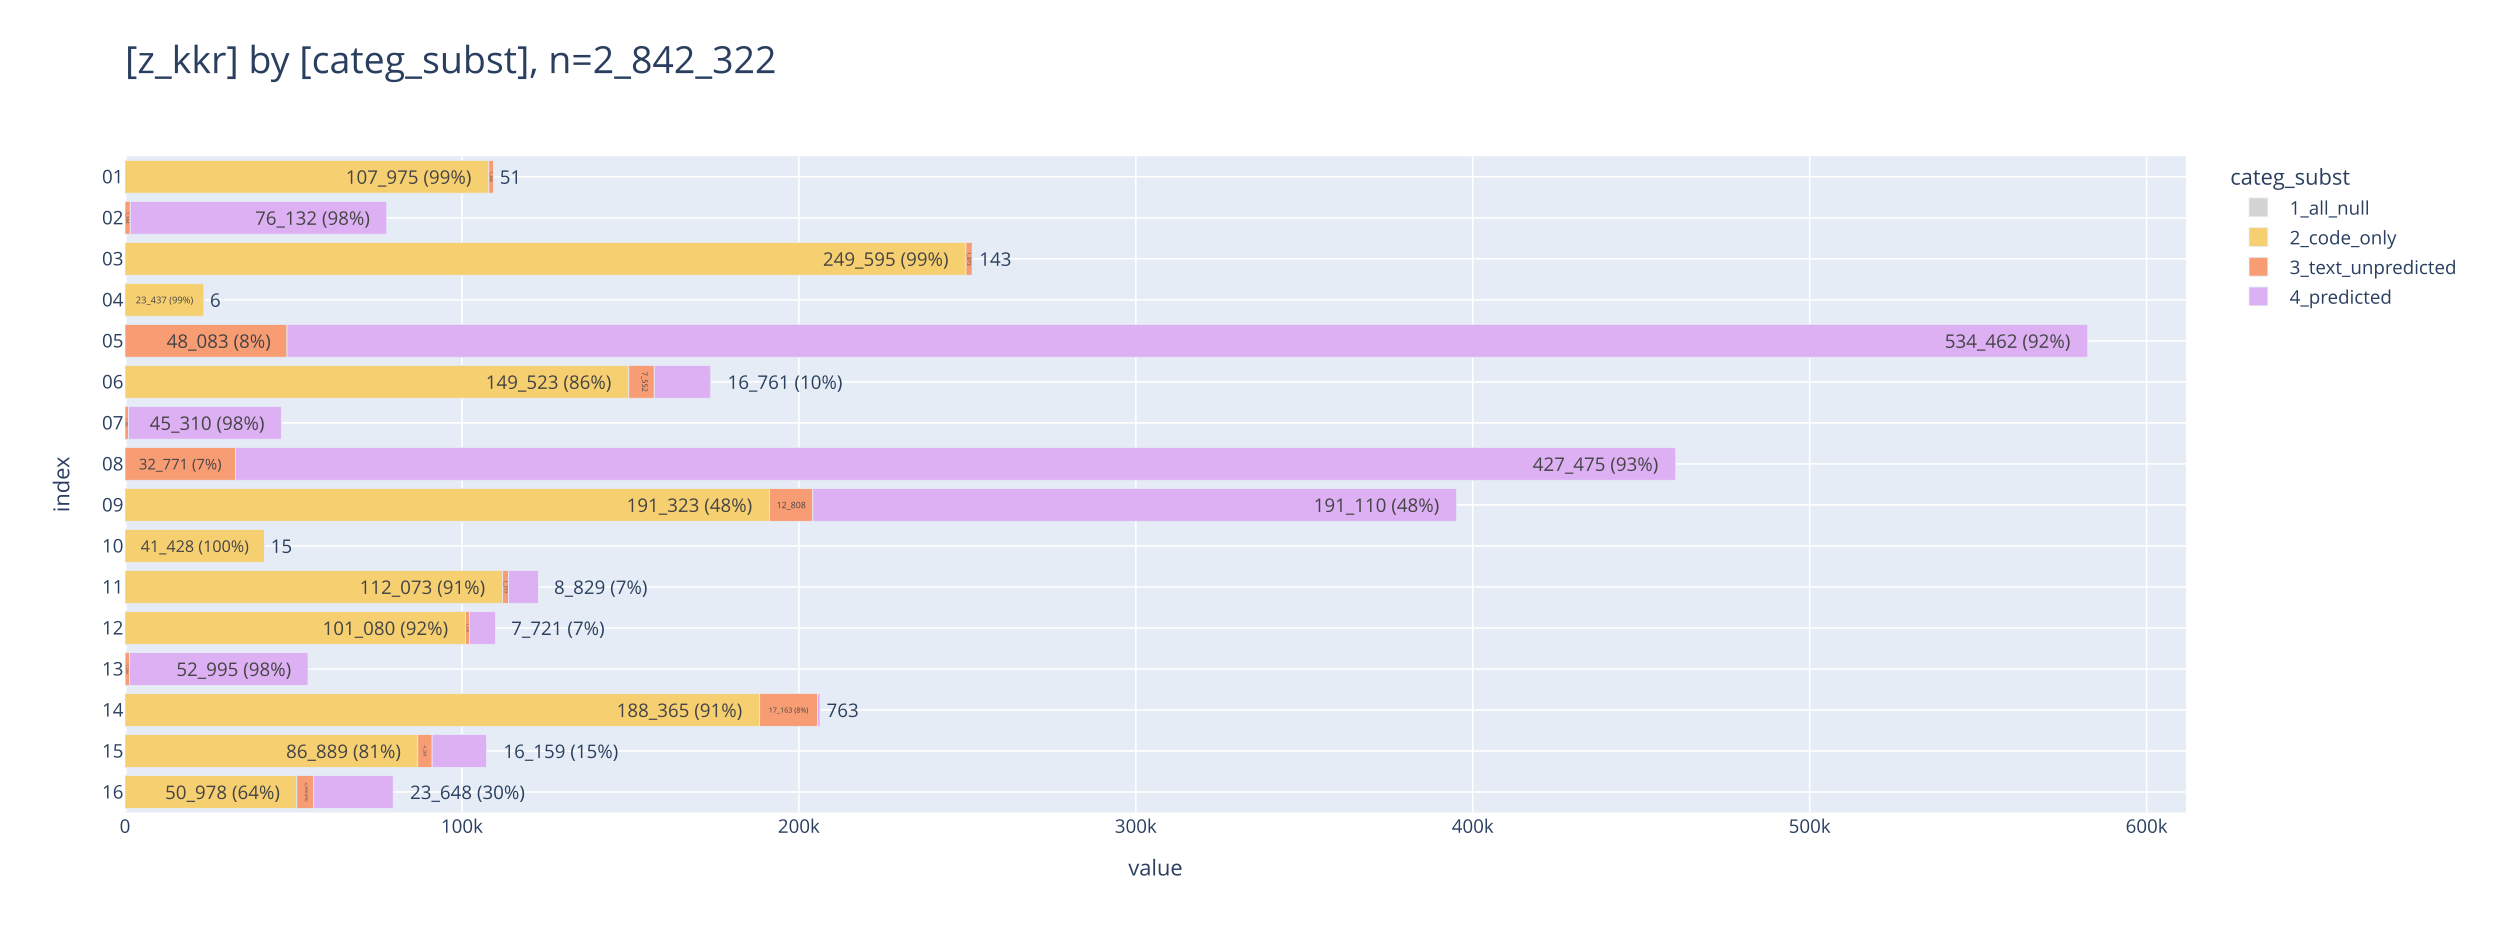
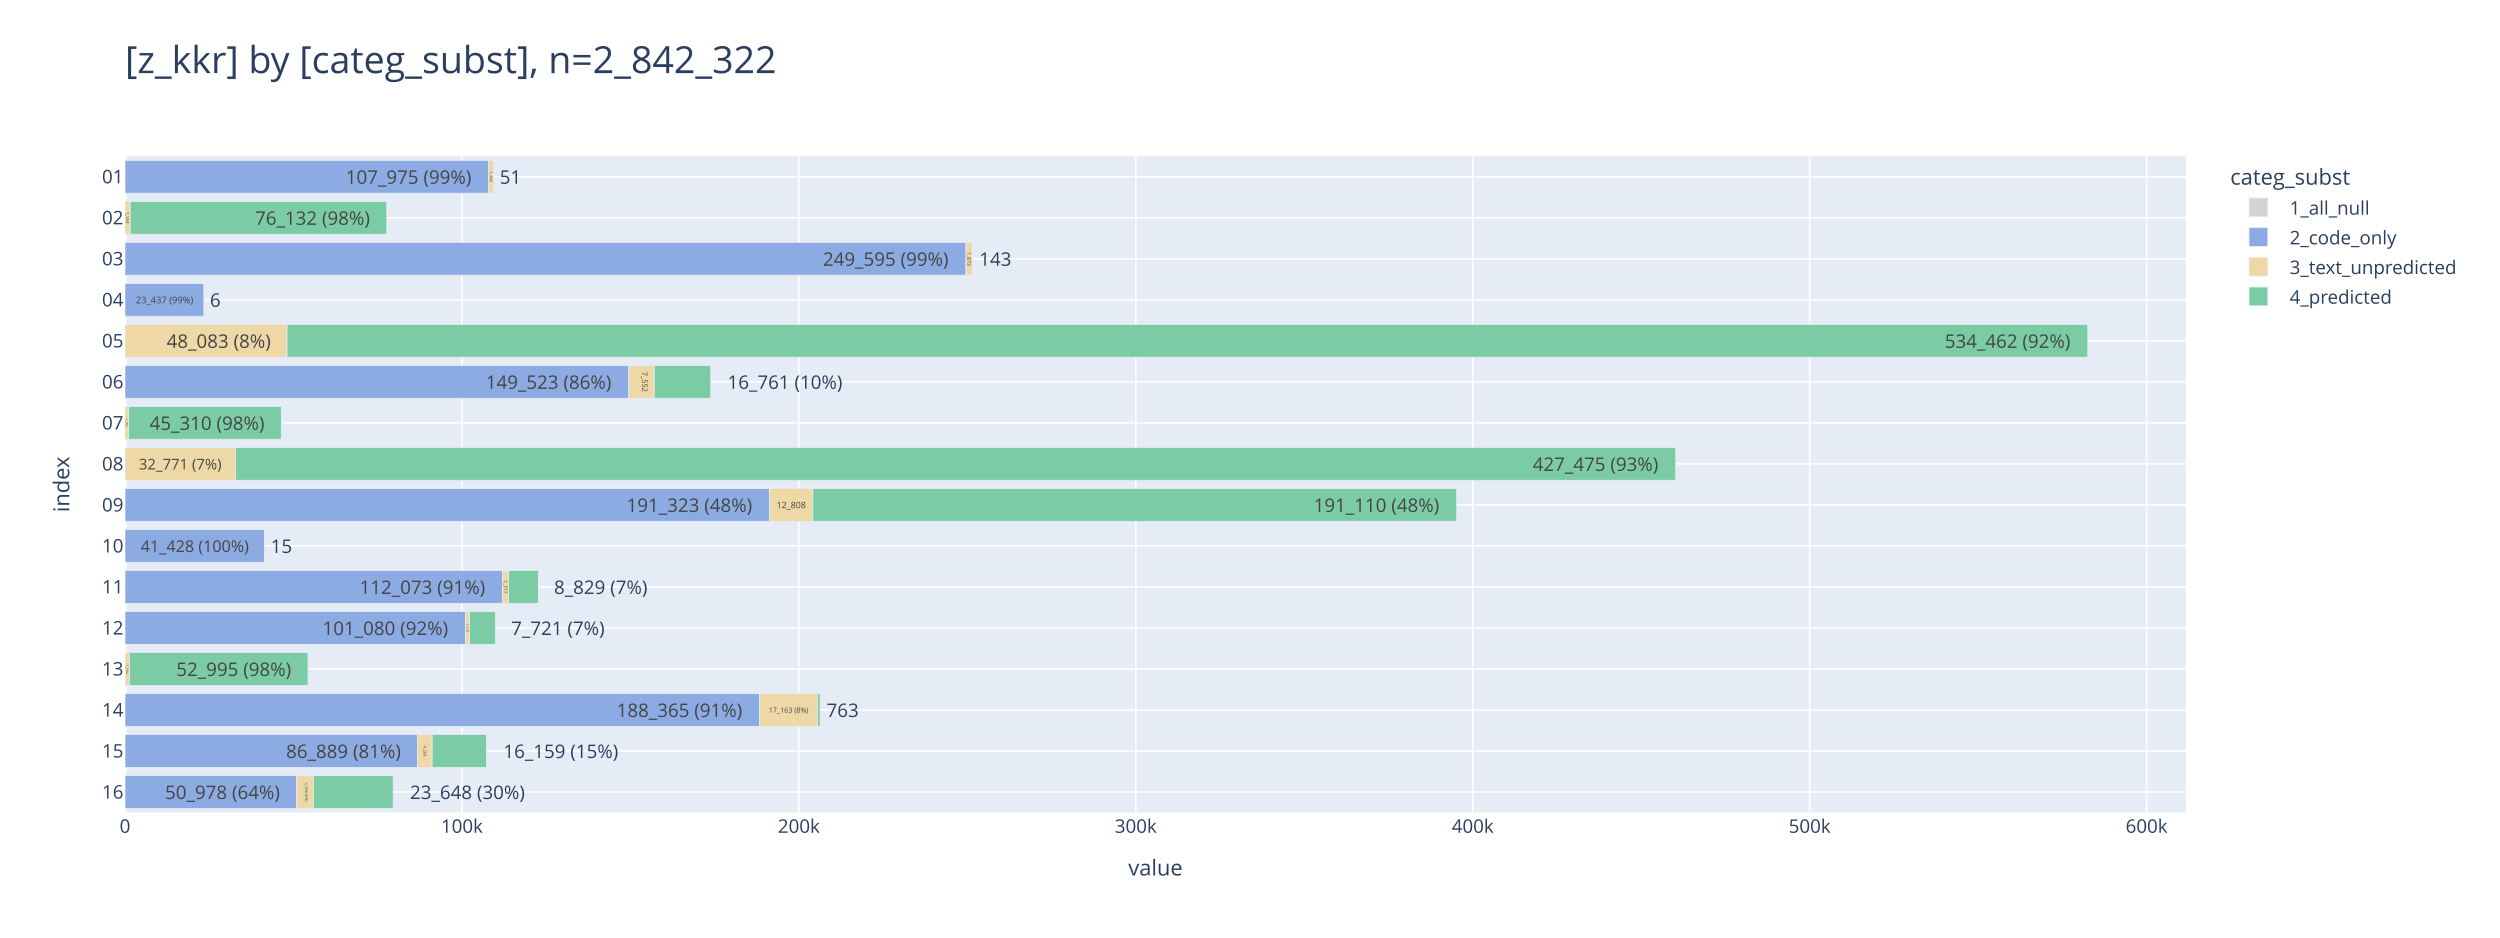
<svg xmlns="http://www.w3.org/2000/svg" class="main-svg" width="1600" height="600" style="" viewBox="0 0 1600 600">
  <rect x="0" y="0" width="1600" height="600" style="fill: rgb(255, 255, 255); fill-opacity: 1;" />
-   <defs id="defs-64defb">
+   <defs id="defs-4d1337">
    <g class="clips">
-       <clipPath id="clip64defbxyplot" class="plotclip">
+       <clipPath id="clip4d1337xyplot" class="plotclip">
        <rect width="1319" height="420" />
      </clipPath>
-       <clipPath class="axesclip" id="clip64defbx">
+       <clipPath class="axesclip" id="clip4d1337x">
        <rect x="80" y="0" width="1319" height="600" />
      </clipPath>
-       <clipPath class="axesclip" id="clip64defby">
+       <clipPath class="axesclip" id="clip4d1337y">
        <rect x="0" y="100" width="1600" height="420" />
      </clipPath>
-       <clipPath class="axesclip" id="clip64defbxy">
+       <clipPath class="axesclip" id="clip4d1337xy">
        <rect x="80" y="100" width="1319" height="420" />
      </clipPath>
    </g>
    <g class="gradients" />
    <g class="patterns" />
  </defs>
  <g class="bglayer">
    <rect class="bg" x="80" y="100" width="1319" height="420" style="fill: rgb(229, 236, 246); fill-opacity: 1; stroke-width: 0;" />
  </g>
  <g class="layer-below">
    <g class="imagelayer" />
    <g class="shapelayer" />
  </g>
  <g class="cartesianlayer">
    <g class="subplot xy">
      <g class="layer-subplot">
        <g class="shapelayer" />
        <g class="imagelayer" />
      </g>
      <g class="minor-gridlayer">
        <g class="x" />
        <g class="y" />
      </g>
      <g class="gridlayer">
        <g class="x">
          <path class="xgrid crisp" transform="translate(295.64,0)" d="M0,100v420" style="stroke: rgb(255, 255, 255); stroke-opacity: 1; stroke-width: 1px;" />
          <path class="xgrid crisp" transform="translate(511.28,0)" d="M0,100v420" style="stroke: rgb(255, 255, 255); stroke-opacity: 1; stroke-width: 1px;" />
          <path class="xgrid crisp" transform="translate(726.92,0)" d="M0,100v420" style="stroke: rgb(255, 255, 255); stroke-opacity: 1; stroke-width: 1px;" />
          <path class="xgrid crisp" transform="translate(942.55,0)" d="M0,100v420" style="stroke: rgb(255, 255, 255); stroke-opacity: 1; stroke-width: 1px;" />
          <path class="xgrid crisp" transform="translate(1158.19,0)" d="M0,100v420" style="stroke: rgb(255, 255, 255); stroke-opacity: 1; stroke-width: 1px;" />
          <path class="xgrid crisp" transform="translate(1373.83,0)" d="M0,100v420" style="stroke: rgb(255, 255, 255); stroke-opacity: 1; stroke-width: 1px;" />
        </g>
        <g class="y">
          <path class="ygrid crisp" transform="translate(0,506.88)" d="M80,0h1319" style="stroke: rgb(255, 255, 255); stroke-opacity: 1; stroke-width: 1px;" />
          <path class="ygrid crisp" transform="translate(0,480.63)" d="M80,0h1319" style="stroke: rgb(255, 255, 255); stroke-opacity: 1; stroke-width: 1px;" />
          <path class="ygrid crisp" transform="translate(0,454.38)" d="M80,0h1319" style="stroke: rgb(255, 255, 255); stroke-opacity: 1; stroke-width: 1px;" />
          <path class="ygrid crisp" transform="translate(0,428.13)" d="M80,0h1319" style="stroke: rgb(255, 255, 255); stroke-opacity: 1; stroke-width: 1px;" />
          <path class="ygrid crisp" transform="translate(0,401.88)" d="M80,0h1319" style="stroke: rgb(255, 255, 255); stroke-opacity: 1; stroke-width: 1px;" />
          <path class="ygrid crisp" transform="translate(0,375.63)" d="M80,0h1319" style="stroke: rgb(255, 255, 255); stroke-opacity: 1; stroke-width: 1px;" />
          <path class="ygrid crisp" transform="translate(0,349.38)" d="M80,0h1319" style="stroke: rgb(255, 255, 255); stroke-opacity: 1; stroke-width: 1px;" />
          <path class="ygrid crisp" transform="translate(0,323.13)" d="M80,0h1319" style="stroke: rgb(255, 255, 255); stroke-opacity: 1; stroke-width: 1px;" />
          <path class="ygrid crisp" transform="translate(0,296.88)" d="M80,0h1319" style="stroke: rgb(255, 255, 255); stroke-opacity: 1; stroke-width: 1px;" />
          <path class="ygrid crisp" transform="translate(0,270.63)" d="M80,0h1319" style="stroke: rgb(255, 255, 255); stroke-opacity: 1; stroke-width: 1px;" />
          <path class="ygrid crisp" transform="translate(0,244.38)" d="M80,0h1319" style="stroke: rgb(255, 255, 255); stroke-opacity: 1; stroke-width: 1px;" />
          <path class="ygrid crisp" transform="translate(0,218.13)" d="M80,0h1319" style="stroke: rgb(255, 255, 255); stroke-opacity: 1; stroke-width: 1px;" />
          <path class="ygrid crisp" transform="translate(0,191.88)" d="M80,0h1319" style="stroke: rgb(255, 255, 255); stroke-opacity: 1; stroke-width: 1px;" />
          <path class="ygrid crisp" transform="translate(0,165.63)" d="M80,0h1319" style="stroke: rgb(255, 255, 255); stroke-opacity: 1; stroke-width: 1px;" />
          <path class="ygrid crisp" transform="translate(0,139.38)" d="M80,0h1319" style="stroke: rgb(255, 255, 255); stroke-opacity: 1; stroke-width: 1px;" />
          <path class="ygrid crisp" transform="translate(0,113.13)" d="M80,0h1319" style="stroke: rgb(255, 255, 255); stroke-opacity: 1; stroke-width: 1px;" />
        </g>
      </g>
      <g class="zerolinelayer">
        <path class="xzl zl crisp" transform="translate(80,0)" d="M0,100v420" style="stroke: rgb(255, 255, 255); stroke-opacity: 1; stroke-width: 2px;" />
      </g>
      <g class="layer-between">
        <g class="shapelayer" />
        <g class="imagelayer" />
      </g>
      <path class="xlines-below" />
      <path class="ylines-below" />
      <g class="overlines-below" />
      <g class="xaxislayer-below" />
      <g class="yaxislayer-below" />
      <g class="overaxes-below" />
      <g class="overplot">
-         <g class="xy" transform="translate(80,100)" clip-path="url(#clip64defbxyplot)">
+         <g class="xy" transform="translate(80,100)" clip-path="url(#clip4d1337xyplot)">
          <g class="barlayer mlayer">
            <g class="trace bars" style="opacity: 1;">
              <g class="points">
                <g class="point">
                  <path d="M0,286.13V265.13H0.01V286.13Z" style="vector-effect: none; opacity: 1; stroke-width: 0.5px; fill: rgb(211, 211, 211); fill-opacity: 1; stroke: rgb(229, 236, 246); stroke-opacity: 1;" />
                  <text class="bartext bartext-inside" text-anchor="middle" data-notex="1" x="0" y="0" style="font-family: 'Open Sans', verdana, arial, sans-serif; font-size: 12px; fill: rgb(68, 68, 68); fill-opacity: 1; white-space: pre;" transform="translate(0.005,275.6359)scale(0.001308793)">4</text>
                </g>
                <g class="point">
                  <path d="M0,312.38V291.38H0.01V312.38Z" style="vector-effect: none; opacity: 1; stroke-width: 0.5px; fill: rgb(211, 211, 211); fill-opacity: 1; stroke: rgb(229, 236, 246); stroke-opacity: 1;" />
                  <text class="bartext bartext-inside" text-anchor="middle" data-notex="1" x="0" y="0" style="font-family: 'Open Sans', verdana, arial, sans-serif; font-size: 12px; fill: rgb(68, 68, 68); fill-opacity: 1; white-space: pre;" transform="translate(0.005,301.8859)scale(0.001308793)">4</text>
                </g>
                <g class="point">
                  <path d="M0,338.63V317.63H0.06V338.63Z" style="vector-effect: none; opacity: 1; stroke-width: 0.5px; fill: rgb(211, 211, 211); fill-opacity: 1; stroke: rgb(229, 236, 246); stroke-opacity: 1;" />
                  <text class="bartext bartext-inside" text-anchor="middle" data-notex="1" x="0" y="0" style="font-family: 'Open Sans', verdana, arial, sans-serif; font-size: 12px; fill: rgb(68, 68, 68); fill-opacity: 1; white-space: pre;" transform="translate(0.03,328.148)scale(0.004)rotate(90 0 -4.5)">29</text>
                </g>
              </g>
            </g>
            <g class="trace bars" style="opacity: 1;">
              <g class="points">
                <g class="point">
-                   <path d="M0,23.63V2.63H232.84V23.63Z" style="vector-effect: none; opacity: 1; stroke-width: 0.5px; fill: rgb(246, 207, 113); fill-opacity: 1; stroke: rgb(229, 236, 246); stroke-opacity: 1;" />
+                   <path d="M0,23.63V2.63H232.84V23.63Z" style="vector-effect: none; opacity: 1; stroke-width: 0.5px; fill: rgb(140, 171, 226); fill-opacity: 1; stroke: rgb(229, 236, 246); stroke-opacity: 1;" />
                  <text class="bartext bartext-inside" text-anchor="middle" data-notex="1" x="0" y="0" style="font-family: 'Open Sans', verdana, arial, sans-serif; font-size: 12px; fill: rgb(68, 68, 68); fill-opacity: 1; white-space: pre;" transform="translate(181.4884,17.63)">107_975 (99%)</text>
                </g>
                <g class="point">
-                   <path d="M0,76.13V55.13H538.22V76.13Z" style="vector-effect: none; opacity: 1; stroke-width: 0.5px; fill: rgb(246, 207, 113); fill-opacity: 1; stroke: rgb(229, 236, 246); stroke-opacity: 1;" />
+                   <path d="M0,76.13V55.13H538.22V76.13Z" style="vector-effect: none; opacity: 1; stroke-width: 0.5px; fill: rgb(140, 171, 226); fill-opacity: 1; stroke: rgb(229, 236, 246); stroke-opacity: 1;" />
                  <text class="bartext bartext-inside" text-anchor="middle" data-notex="1" x="0" y="0" style="font-family: 'Open Sans', verdana, arial, sans-serif; font-size: 12px; fill: rgb(68, 68, 68); fill-opacity: 1; white-space: pre;" transform="translate(486.8684,70.13)scale(1)">249_595 (99%)</text>
                </g>
                <g class="point">
-                   <path d="M0,102.38V81.38H50.54V102.38Z" style="vector-effect: none; opacity: 1; stroke-width: 0.5px; fill: rgb(246, 207, 113); fill-opacity: 1; stroke: rgb(229, 236, 246); stroke-opacity: 1;" />
+                   <path d="M0,102.38V81.38H50.54V102.38Z" style="vector-effect: none; opacity: 1; stroke-width: 0.5px; fill: rgb(140, 171, 226); fill-opacity: 1; stroke: rgb(229, 236, 246); stroke-opacity: 1;" />
                  <text class="bartext bartext-inside" text-anchor="middle" data-notex="1" x="0" y="0" style="font-family: 'Open Sans', verdana, arial, sans-serif; font-size: 12px; fill: rgb(68, 68, 68); fill-opacity: 1; white-space: pre;" transform="translate(25.27,94.13044)scale(0.5000982)">23_437 (99%)</text>
                </g>
                <g class="point">
-                   <path d="M0,154.88V133.88H322.43V154.88Z" style="vector-effect: none; opacity: 1; stroke-width: 0.5px; fill: rgb(246, 207, 113); fill-opacity: 1; stroke: rgb(229, 236, 246); stroke-opacity: 1;" />
+                   <path d="M0,154.88V133.88H322.43V154.88Z" style="vector-effect: none; opacity: 1; stroke-width: 0.5px; fill: rgb(140, 171, 226); fill-opacity: 1; stroke: rgb(229, 236, 246); stroke-opacity: 1;" />
                  <text class="bartext bartext-inside" text-anchor="middle" data-notex="1" x="0" y="0" style="font-family: 'Open Sans', verdana, arial, sans-serif; font-size: 12px; fill: rgb(68, 68, 68); fill-opacity: 1; white-space: pre;" transform="translate(271.0784,148.88)">149_523 (86%)</text>
                </g>
                <g class="point">
-                   <path d="M0,233.63V212.63H412.57V233.63Z" style="vector-effect: none; opacity: 1; stroke-width: 0.5px; fill: rgb(246, 207, 113); fill-opacity: 1; stroke: rgb(229, 236, 246); stroke-opacity: 1;" />
+                   <path d="M0,233.63V212.63H412.57V233.63Z" style="vector-effect: none; opacity: 1; stroke-width: 0.5px; fill: rgb(140, 171, 226); fill-opacity: 1; stroke: rgb(229, 236, 246); stroke-opacity: 1;" />
                  <text class="bartext bartext-inside" text-anchor="middle" data-notex="1" x="0" y="0" style="font-family: 'Open Sans', verdana, arial, sans-serif; font-size: 12px; fill: rgb(68, 68, 68); fill-opacity: 1; white-space: pre;" transform="translate(361.2184,227.63)">191_323 (48%)</text>
                </g>
                <g class="point">
-                   <path d="M0,259.88V238.88H89.33V259.88Z" style="vector-effect: none; opacity: 1; stroke-width: 0.5px; fill: rgb(246, 207, 113); fill-opacity: 1; stroke: rgb(229, 236, 246); stroke-opacity: 1;" />
+                   <path d="M0,259.88V238.88H89.33V259.88Z" style="vector-effect: none; opacity: 1; stroke-width: 0.5px; fill: rgb(140, 171, 226); fill-opacity: 1; stroke: rgb(229, 236, 246); stroke-opacity: 1;" />
                  <text class="bartext bartext-inside" text-anchor="middle" data-notex="1" x="0" y="0" style="font-family: 'Open Sans', verdana, arial, sans-serif; font-size: 12px; fill: rgb(68, 68, 68); fill-opacity: 1; white-space: pre;" transform="translate(44.665,253.2577)scale(0.8617095)">41_428 (100%)</text>
                </g>
                <g class="point">
-                   <path d="M0.01,286.13V265.13H241.68V286.13Z" style="vector-effect: none; opacity: 1; stroke-width: 0.5px; fill: rgb(246, 207, 113); fill-opacity: 1; stroke: rgb(229, 236, 246); stroke-opacity: 1;" />
+                   <path d="M0.01,286.13V265.13H241.68V286.13Z" style="vector-effect: none; opacity: 1; stroke-width: 0.5px; fill: rgb(140, 171, 226); fill-opacity: 1; stroke: rgb(229, 236, 246); stroke-opacity: 1;" />
                  <text class="bartext bartext-inside" text-anchor="middle" data-notex="1" x="0" y="0" style="font-family: 'Open Sans', verdana, arial, sans-serif; font-size: 12px; fill: rgb(68, 68, 68); fill-opacity: 1; white-space: pre;" transform="translate(190.3284,280.13)">112_073 (91%)</text>
                </g>
                <g class="point">
-                   <path d="M0.01,312.38V291.38H217.98V312.38Z" style="vector-effect: none; opacity: 1; stroke-width: 0.5px; fill: rgb(246, 207, 113); fill-opacity: 1; stroke: rgb(229, 236, 246); stroke-opacity: 1;" />
+                   <path d="M0.01,312.38V291.38H217.98V312.38Z" style="vector-effect: none; opacity: 1; stroke-width: 0.5px; fill: rgb(140, 171, 226); fill-opacity: 1; stroke: rgb(229, 236, 246); stroke-opacity: 1;" />
                  <text class="bartext bartext-inside" text-anchor="middle" data-notex="1" x="0" y="0" style="font-family: 'Open Sans', verdana, arial, sans-serif; font-size: 12px; fill: rgb(68, 68, 68); fill-opacity: 1; white-space: pre;" transform="translate(166.6284,306.38)">101_080 (92%)</text>
                </g>
                <g class="point">
-                   <path d="M0,364.88V343.88H406.19V364.88Z" style="vector-effect: none; opacity: 1; stroke-width: 0.5px; fill: rgb(246, 207, 113); fill-opacity: 1; stroke: rgb(229, 236, 246); stroke-opacity: 1;" />
+                   <path d="M0,364.88V343.88H406.19V364.88Z" style="vector-effect: none; opacity: 1; stroke-width: 0.5px; fill: rgb(140, 171, 226); fill-opacity: 1; stroke: rgb(229, 236, 246); stroke-opacity: 1;" />
                  <text class="bartext bartext-inside" text-anchor="middle" data-notex="1" x="0" y="0" style="font-family: 'Open Sans', verdana, arial, sans-serif; font-size: 12px; fill: rgb(68, 68, 68); fill-opacity: 1; white-space: pre;" transform="translate(354.8384,358.88)">188_365 (91%)</text>
                </g>
                <g class="point">
-                   <path d="M0,391.13V370.13H187.37V391.13Z" style="vector-effect: none; opacity: 1; stroke-width: 0.5px; fill: rgb(246, 207, 113); fill-opacity: 1; stroke: rgb(229, 236, 246); stroke-opacity: 1;" />
+                   <path d="M0,391.13V370.13H187.37V391.13Z" style="vector-effect: none; opacity: 1; stroke-width: 0.5px; fill: rgb(140, 171, 226); fill-opacity: 1; stroke: rgb(229, 236, 246); stroke-opacity: 1;" />
                  <text class="bartext bartext-inside" text-anchor="middle" data-notex="1" x="0" y="0" style="font-family: 'Open Sans', verdana, arial, sans-serif; font-size: 12px; fill: rgb(68, 68, 68); fill-opacity: 1; white-space: pre;" transform="translate(139.8388,385.13)">86_889 (81%)</text>
                </g>
                <g class="point">
-                   <path d="M0,417.38V396.38H109.93V417.38Z" style="vector-effect: none; opacity: 1; stroke-width: 0.5px; fill: rgb(246, 207, 113); fill-opacity: 1; stroke: rgb(229, 236, 246); stroke-opacity: 1;" />
+                   <path d="M0,417.38V396.38H109.93V417.38Z" style="vector-effect: none; opacity: 1; stroke-width: 0.5px; fill: rgb(140, 171, 226); fill-opacity: 1; stroke: rgb(229, 236, 246); stroke-opacity: 1;" />
                  <text class="bartext bartext-inside" text-anchor="middle" data-notex="1" x="0" y="0" style="font-family: 'Open Sans', verdana, arial, sans-serif; font-size: 12px; fill: rgb(68, 68, 68); fill-opacity: 1; white-space: pre;" transform="translate(62.39875,411.38)">50_978 (64%)</text>
                </g>
              </g>
            </g>
            <g class="trace bars" style="opacity: 1;">
              <g class="points">
                <g class="point">
-                   <path d="M232.84,23.63V2.63H235.95V23.63Z" style="vector-effect: none; opacity: 1; stroke-width: 0.5px; fill: rgb(248, 156, 116); fill-opacity: 1; stroke: rgb(229, 236, 246); stroke-opacity: 1;" />
+                   <path d="M232.84,23.63V2.63H235.95V23.63Z" style="vector-effect: none; opacity: 1; stroke-width: 0.5px; fill: rgb(238, 216, 165); fill-opacity: 1; stroke: rgb(229, 236, 246); stroke-opacity: 1;" />
                  <text class="bartext bartext-inside" text-anchor="middle" data-notex="1" x="0" y="0" style="font-family: 'Open Sans', verdana, arial, sans-serif; font-size: 12px; fill: rgb(68, 68, 68); fill-opacity: 1; white-space: pre;" transform="translate(234.395,14.063)scale(0.2073333)rotate(90 0 -4.5)">1_442</text>
                </g>
                <g class="point">
-                   <path d="M0,49.88V28.88H3.35V49.88Z" style="vector-effect: none; opacity: 1; stroke-width: 0.5px; fill: rgb(248, 156, 116); fill-opacity: 1; stroke: rgb(229, 236, 246); stroke-opacity: 1;" />
+                   <path d="M0,49.88V28.88H3.35V49.88Z" style="vector-effect: none; opacity: 1; stroke-width: 0.5px; fill: rgb(238, 216, 165); fill-opacity: 1; stroke: rgb(229, 236, 246); stroke-opacity: 1;" />
                  <text class="bartext bartext-inside" text-anchor="middle" data-notex="1" x="0" y="0" style="font-family: 'Open Sans', verdana, arial, sans-serif; font-size: 12px; fill: rgb(68, 68, 68); fill-opacity: 1; white-space: pre;" transform="translate(1.675,40.385)scale(0.2233333)rotate(90 0 -4.5)">1_554</text>
                </g>
                <g class="point">
-                   <path d="M538.22,76.13V55.13H542.26V76.13Z" style="vector-effect: none; opacity: 1; stroke-width: 0.5px; fill: rgb(248, 156, 116); fill-opacity: 1; stroke: rgb(229, 236, 246); stroke-opacity: 1;" />
+                   <path d="M538.22,76.13V55.13H542.26V76.13Z" style="vector-effect: none; opacity: 1; stroke-width: 0.5px; fill: rgb(238, 216, 165); fill-opacity: 1; stroke: rgb(229, 236, 246); stroke-opacity: 1;" />
                  <text class="bartext bartext-inside" text-anchor="middle" data-notex="1" x="0" y="0" style="font-family: 'Open Sans', verdana, arial, sans-serif; font-size: 12px; fill: rgb(68, 68, 68); fill-opacity: 1; white-space: pre;" transform="translate(540.24,66.842)scale(0.2693333)rotate(90 0 -4.5)">1_873</text>
                </g>
                <g class="point">
-                   <path d="M50.54,102.38V81.38H50.94V102.38Z" style="vector-effect: none; opacity: 1; stroke-width: 0.5px; fill: rgb(248, 156, 116); fill-opacity: 1; stroke: rgb(229, 236, 246); stroke-opacity: 1;" />
+                   <path d="M50.54,102.38V81.38H50.94V102.38Z" style="vector-effect: none; opacity: 1; stroke-width: 0.5px; fill: rgb(238, 216, 165); fill-opacity: 1; stroke: rgb(229, 236, 246); stroke-opacity: 1;" />
                  <text class="bartext bartext-inside" text-anchor="middle" data-notex="1" x="0" y="0" style="font-family: 'Open Sans', verdana, arial, sans-serif; font-size: 12px; fill: rgb(68, 68, 68); fill-opacity: 1; white-space: pre;" transform="translate(50.74,92)scale(0.02666667)rotate(90 0 -4.5)">187</text>
                </g>
                <g class="point">
-                   <path d="M0,128.63V107.63H103.69V128.63Z" style="vector-effect: none; opacity: 1; stroke-width: 0.5px; fill: rgb(248, 156, 116); fill-opacity: 1; stroke: rgb(229, 236, 246); stroke-opacity: 1;" />
+                   <path d="M0,128.63V107.63H103.69V128.63Z" style="vector-effect: none; opacity: 1; stroke-width: 0.5px; fill: rgb(238, 216, 165); fill-opacity: 1; stroke: rgb(229, 236, 246); stroke-opacity: 1;" />
                  <text class="bartext bartext-inside" text-anchor="middle" data-notex="1" x="0" y="0" style="font-family: 'Open Sans', verdana, arial, sans-serif; font-size: 12px; fill: rgb(68, 68, 68); fill-opacity: 1; white-space: pre;" transform="translate(59.97125,122.63)">48_083 (8%)</text>
                </g>
                <g class="point">
-                   <path d="M322.43,154.88V133.88H338.71V154.88Z" style="vector-effect: none; opacity: 1; stroke-width: 0.5px; fill: rgb(248, 156, 116); fill-opacity: 1; stroke: rgb(229, 236, 246); stroke-opacity: 1;" />
+                   <path d="M322.43,154.88V133.88H338.71V154.88Z" style="vector-effect: none; opacity: 1; stroke-width: 0.5px; fill: rgb(238, 216, 165); fill-opacity: 1; stroke: rgb(229, 236, 246); stroke-opacity: 1;" />
                  <text class="bartext bartext-inside" text-anchor="middle" data-notex="1" x="0" y="0" style="font-family: 'Open Sans', verdana, arial, sans-serif; font-size: 12px; fill: rgb(68, 68, 68); fill-opacity: 1; white-space: pre;" transform="translate(332.7616,146.149)scale(0.3931204)rotate(90 0 -4.5)">7_552</text>
                </g>
                <g class="point">
-                   <path d="M0,181.13V160.13H2.33V181.13Z" style="vector-effect: none; opacity: 1; stroke-width: 0.5px; fill: rgb(248, 156, 116); fill-opacity: 1; stroke: rgb(229, 236, 246); stroke-opacity: 1;" />
+                   <path d="M0,181.13V160.13H2.33V181.13Z" style="vector-effect: none; opacity: 1; stroke-width: 0.5px; fill: rgb(238, 216, 165); fill-opacity: 1; stroke: rgb(229, 236, 246); stroke-opacity: 1;" />
                  <text class="bartext bartext-inside" text-anchor="middle" data-notex="1" x="0" y="0" style="font-family: 'Open Sans', verdana, arial, sans-serif; font-size: 12px; fill: rgb(68, 68, 68); fill-opacity: 1; white-space: pre;" transform="translate(1.165,171.329)scale(0.1553333)rotate(90 0 -4.5)">1_082</text>
                </g>
                <g class="point">
-                   <path d="M0,207.38V186.38H70.67V207.38Z" style="vector-effect: none; opacity: 1; stroke-width: 0.5px; fill: rgb(248, 156, 116); fill-opacity: 1; stroke: rgb(229, 236, 246); stroke-opacity: 1;" />
+                   <path d="M0,207.38V186.38H70.67V207.38Z" style="vector-effect: none; opacity: 1; stroke-width: 0.5px; fill: rgb(238, 216, 165); fill-opacity: 1; stroke: rgb(229, 236, 246); stroke-opacity: 1;" />
                  <text class="bartext bartext-inside" text-anchor="middle" data-notex="1" x="0" y="0" style="font-family: 'Open Sans', verdana, arial, sans-serif; font-size: 12px; fill: rgb(68, 68, 68); fill-opacity: 1; white-space: pre;" transform="translate(35.335,200.4535)scale(0.7941059)">32_771 (7%)</text>
                </g>
                <g class="point">
-                   <path d="M412.57,233.63V212.63H440.18V233.63Z" style="vector-effect: none; opacity: 1; stroke-width: 0.5px; fill: rgb(248, 156, 116); fill-opacity: 1; stroke: rgb(229, 236, 246); stroke-opacity: 1;" />
+                   <path d="M412.57,233.63V212.63H440.18V233.63Z" style="vector-effect: none; opacity: 1; stroke-width: 0.5px; fill: rgb(238, 216, 165); fill-opacity: 1; stroke: rgb(229, 236, 246); stroke-opacity: 1;" />
                  <text class="bartext bartext-inside" text-anchor="middle" data-notex="1" x="0" y="0" style="font-family: 'Open Sans', verdana, arial, sans-serif; font-size: 12px; fill: rgb(68, 68, 68); fill-opacity: 1; white-space: pre;" transform="translate(426.375,225.2541)scale(0.4720273)">12_808</text>
                </g>
                <g class="point">
-                   <path d="M89.33,259.88V238.88H89.44V259.88Z" style="vector-effect: none; opacity: 1; stroke-width: 0.5px; fill: rgb(248, 156, 116); fill-opacity: 1; stroke: rgb(229, 236, 246); stroke-opacity: 1;" />
+                   <path d="M89.33,259.88V238.88H89.44V259.88Z" style="vector-effect: none; opacity: 1; stroke-width: 0.5px; fill: rgb(238, 216, 165); fill-opacity: 1; stroke: rgb(229, 236, 246); stroke-opacity: 1;" />
                  <text class="bartext bartext-inside" text-anchor="middle" data-notex="1" x="0" y="0" style="font-family: 'Open Sans', verdana, arial, sans-serif; font-size: 12px; fill: rgb(68, 68, 68); fill-opacity: 1; white-space: pre;" transform="translate(89.385,249.413)scale(0.007333333)rotate(90 0 -4.5)">47</text>
                </g>
                <g class="point">
-                   <path d="M241.68,286.13V265.13H245.51V286.13Z" style="vector-effect: none; opacity: 1; stroke-width: 0.5px; fill: rgb(248, 156, 116); fill-opacity: 1; stroke: rgb(229, 236, 246); stroke-opacity: 1;" />
+                   <path d="M241.68,286.13V265.13H245.51V286.13Z" style="vector-effect: none; opacity: 1; stroke-width: 0.5px; fill: rgb(238, 216, 165); fill-opacity: 1; stroke: rgb(229, 236, 246); stroke-opacity: 1;" />
                  <text class="bartext bartext-inside" text-anchor="middle" data-notex="1" x="0" y="0" style="font-family: 'Open Sans', verdana, arial, sans-serif; font-size: 12px; fill: rgb(68, 68, 68); fill-opacity: 1; white-space: pre;" transform="translate(243.595,276.779)scale(0.2553333)rotate(90 0 -4.5)">1_777</text>
                </g>
                <g class="point">
-                   <path d="M217.98,312.38V291.38H220.5V312.38Z" style="vector-effect: none; opacity: 1; stroke-width: 0.5px; fill: rgb(248, 156, 116); fill-opacity: 1; stroke: rgb(229, 236, 246); stroke-opacity: 1;" />
+                   <path d="M217.98,312.38V291.38H220.5V312.38Z" style="vector-effect: none; opacity: 1; stroke-width: 0.5px; fill: rgb(238, 216, 165); fill-opacity: 1; stroke: rgb(229, 236, 246); stroke-opacity: 1;" />
                  <text class="bartext bartext-inside" text-anchor="middle" data-notex="1" x="0" y="0" style="font-family: 'Open Sans', verdana, arial, sans-serif; font-size: 12px; fill: rgb(68, 68, 68); fill-opacity: 1; white-space: pre;" transform="translate(219.24,302.636)scale(0.168)rotate(90 0 -4.5)">1_170</text>
                </g>
                <g class="point">
-                   <path d="M0.06,338.63V317.63H2.85V338.63Z" style="vector-effect: none; opacity: 1; stroke-width: 0.5px; fill: rgb(248, 156, 116); fill-opacity: 1; stroke: rgb(229, 236, 246); stroke-opacity: 1;" />
+                   <path d="M0.06,338.63V317.63H2.85V338.63Z" style="vector-effect: none; opacity: 1; stroke-width: 0.5px; fill: rgb(238, 216, 165); fill-opacity: 1; stroke: rgb(229, 236, 246); stroke-opacity: 1;" />
                  <text class="bartext bartext-inside" text-anchor="middle" data-notex="1" x="0" y="0" style="font-family: 'Open Sans', verdana, arial, sans-serif; font-size: 12px; fill: rgb(68, 68, 68); fill-opacity: 1; white-space: pre;" transform="translate(1.455,328.967)scale(0.186)rotate(90 0 -4.5)">1_294</text>
                </g>
                <g class="point">
-                   <path d="M406.19,364.88V343.88H443.2V364.88Z" style="vector-effect: none; opacity: 1; stroke-width: 0.5px; fill: rgb(248, 156, 116); fill-opacity: 1; stroke: rgb(229, 236, 246); stroke-opacity: 1;" />
+                   <path d="M406.19,364.88V343.88H443.2V364.88Z" style="vector-effect: none; opacity: 1; stroke-width: 0.5px; fill: rgb(238, 216, 165); fill-opacity: 1; stroke: rgb(229, 236, 246); stroke-opacity: 1;" />
                  <text class="bartext bartext-inside" text-anchor="middle" data-notex="1" x="0" y="0" style="font-family: 'Open Sans', verdana, arial, sans-serif; font-size: 12px; fill: rgb(68, 68, 68); fill-opacity: 1; white-space: pre;" transform="translate(424.695,356.0935)scale(0.3807828)">17_163 (8%)</text>
                </g>
                <g class="point">
-                   <path d="M187.37,391.13V370.13H196.57V391.13Z" style="vector-effect: none; opacity: 1; stroke-width: 0.5px; fill: rgb(248, 156, 116); fill-opacity: 1; stroke: rgb(229, 236, 246); stroke-opacity: 1;" />
+                   <path d="M187.37,391.13V370.13H196.57V391.13Z" style="vector-effect: none; opacity: 1; stroke-width: 0.5px; fill: rgb(238, 216, 165); fill-opacity: 1; stroke: rgb(229, 236, 246); stroke-opacity: 1;" />
                  <text class="bartext bartext-inside" text-anchor="middle" data-notex="1" x="0" y="0" style="font-family: 'Open Sans', verdana, arial, sans-serif; font-size: 12px; fill: rgb(68, 68, 68); fill-opacity: 1; white-space: pre;" transform="translate(191.97,381.59)scale(0.2133333)rotate(90 0 -4.5)">4_268</text>
                </g>
                <g class="point">
-                   <path d="M109.93,417.38V396.38H120.64V417.38Z" style="vector-effect: none; opacity: 1; stroke-width: 0.5px; fill: rgb(248, 156, 116); fill-opacity: 1; stroke: rgb(229, 236, 246); stroke-opacity: 1;" />
+                   <path d="M109.93,417.38V396.38H120.64V417.38Z" style="vector-effect: none; opacity: 1; stroke-width: 0.5px; fill: rgb(238, 216, 165); fill-opacity: 1; stroke: rgb(229, 236, 246); stroke-opacity: 1;" />
                  <text class="bartext bartext-inside" text-anchor="middle" data-notex="1" x="0" y="0" style="font-family: 'Open Sans', verdana, arial, sans-serif; font-size: 12px; fill: rgb(68, 68, 68); fill-opacity: 1; white-space: pre;" transform="translate(116.1159,407.7945)scale(0.2032176)rotate(90 0 -4.5)">4_968 (6%)</text>
                </g>
              </g>
            </g>
            <g class="trace bars" style="opacity: 1;">
              <g class="points">
                <g class="point">
-                   <path d="M235.95,23.63V2.63H236.05V23.63Z" style="vector-effect: none; opacity: 1; stroke-width: 0.5px; fill: rgb(220, 176, 242); fill-opacity: 1; stroke: rgb(229, 236, 246); stroke-opacity: 1;" />
+                   <path d="M235.95,23.63V2.63H236.05V23.63Z" style="vector-effect: none; opacity: 1; stroke-width: 0.5px; fill: rgb(123, 204, 165); fill-opacity: 1; stroke: rgb(229, 236, 246); stroke-opacity: 1;" />
                  <text class="bartext bartext-outside" text-anchor="middle" data-notex="1" x="0" y="0" style="font-family: 'Open Sans', verdana, arial, sans-serif; font-size: 12px; fill: rgb(42, 63, 95); fill-opacity: 1; white-space: pre;" transform="translate(246.6828,17.63)">51</text>
                </g>
                <g class="point">
-                   <path d="M3.35,49.88V28.88H167.52V49.88Z" style="vector-effect: none; opacity: 1; stroke-width: 0.5px; fill: rgb(220, 176, 242); fill-opacity: 1; stroke: rgb(229, 236, 246); stroke-opacity: 1;" />
+                   <path d="M3.35,49.88V28.88H167.52V49.88Z" style="vector-effect: none; opacity: 1; stroke-width: 0.5px; fill: rgb(123, 204, 165); fill-opacity: 1; stroke: rgb(229, 236, 246); stroke-opacity: 1;" />
                  <text class="bartext bartext-inside" text-anchor="middle" data-notex="1" x="0" y="0" style="font-family: 'Open Sans', verdana, arial, sans-serif; font-size: 12px; fill: rgb(68, 68, 68); fill-opacity: 1; white-space: pre;" transform="translate(119.9888,43.88)">76_132 (98%)</text>
                </g>
                <g class="point">
-                   <path d="M542.26,76.13V55.13H542.57V76.13Z" style="vector-effect: none; opacity: 1; stroke-width: 0.5px; fill: rgb(220, 176, 242); fill-opacity: 1; stroke: rgb(229, 236, 246); stroke-opacity: 1;" />
+                   <path d="M542.26,76.13V55.13H542.57V76.13Z" style="vector-effect: none; opacity: 1; stroke-width: 0.5px; fill: rgb(123, 204, 165); fill-opacity: 1; stroke: rgb(229, 236, 246); stroke-opacity: 1;" />
                  <text class="bartext bartext-outside" text-anchor="middle" data-notex="1" x="0" y="0" style="font-family: 'Open Sans', verdana, arial, sans-serif; font-size: 12px; fill: rgb(42, 63, 95); fill-opacity: 1; white-space: pre;" transform="translate(557.0153,70.13)">143</text>
                </g>
                <g class="point">
-                   <path d="M50.94,102.38V81.38H50.96V102.38Z" style="vector-effect: none; opacity: 1; stroke-width: 0.5px; fill: rgb(220, 176, 242); fill-opacity: 1; stroke: rgb(229, 236, 246); stroke-opacity: 1;" />
+                   <path d="M50.94,102.38V81.38H50.96V102.38Z" style="vector-effect: none; opacity: 1; stroke-width: 0.5px; fill: rgb(123, 204, 165); fill-opacity: 1; stroke: rgb(229, 236, 246); stroke-opacity: 1;" />
                  <text class="bartext bartext-outside" text-anchor="middle" data-notex="1" x="0" y="0" style="font-family: 'Open Sans', verdana, arial, sans-serif; font-size: 12px; fill: rgb(42, 63, 95); fill-opacity: 1; white-space: pre;" transform="translate(57.78031,96.38)">6</text>
                </g>
                <g class="point">
-                   <path d="M103.69,128.63V107.63H1256.19V128.63Z" style="vector-effect: none; opacity: 1; stroke-width: 0.5px; fill: rgb(220, 176, 242); fill-opacity: 1; stroke: rgb(229, 236, 246); stroke-opacity: 1;" />
+                   <path d="M103.69,128.63V107.63H1256.19V128.63Z" style="vector-effect: none; opacity: 1; stroke-width: 0.5px; fill: rgb(123, 204, 165); fill-opacity: 1; stroke: rgb(229, 236, 246); stroke-opacity: 1;" />
                  <text class="bartext bartext-inside" text-anchor="middle" data-notex="1" x="0" y="0" style="font-family: 'Open Sans', verdana, arial, sans-serif; font-size: 12px; fill: rgb(68, 68, 68); fill-opacity: 1; white-space: pre;" transform="translate(1204.838,122.63)">534_462 (92%)</text>
                </g>
                <g class="point">
-                   <path d="M338.71,154.88V133.88H374.86V154.88Z" style="vector-effect: none; opacity: 1; stroke-width: 0.5px; fill: rgb(220, 176, 242); fill-opacity: 1; stroke: rgb(229, 236, 246); stroke-opacity: 1;" />
+                   <path d="M338.71,154.88V133.88H374.86V154.88Z" style="vector-effect: none; opacity: 1; stroke-width: 0.5px; fill: rgb(123, 204, 165); fill-opacity: 1; stroke: rgb(229, 236, 246); stroke-opacity: 1;" />
                  <text class="bartext bartext-outside" text-anchor="middle" data-notex="1" x="0" y="0" style="font-family: 'Open Sans', verdana, arial, sans-serif; font-size: 12px; fill: rgb(42, 63, 95); fill-opacity: 1; white-space: pre;" transform="translate(422.3913,148.88)">16_761 (10%)</text>
                </g>
                <g class="point">
-                   <path d="M2.33,181.13V160.13H100.04V181.13Z" style="vector-effect: none; opacity: 1; stroke-width: 0.5px; fill: rgb(220, 176, 242); fill-opacity: 1; stroke: rgb(229, 236, 246); stroke-opacity: 1;" />
+                   <path d="M2.33,181.13V160.13H100.04V181.13Z" style="vector-effect: none; opacity: 1; stroke-width: 0.5px; fill: rgb(123, 204, 165); fill-opacity: 1; stroke: rgb(229, 236, 246); stroke-opacity: 1;" />
                  <text class="bartext bartext-inside" text-anchor="middle" data-notex="1" x="0" y="0" style="font-family: 'Open Sans', verdana, arial, sans-serif; font-size: 12px; fill: rgb(68, 68, 68); fill-opacity: 1; white-space: pre;" transform="translate(52.50875,175.13)">45_310 (98%)</text>
                </g>
                <g class="point">
-                   <path d="M70.67,207.38V186.38H992.47V207.38Z" style="vector-effect: none; opacity: 1; stroke-width: 0.5px; fill: rgb(220, 176, 242); fill-opacity: 1; stroke: rgb(229, 236, 246); stroke-opacity: 1;" />
+                   <path d="M70.67,207.38V186.38H992.47V207.38Z" style="vector-effect: none; opacity: 1; stroke-width: 0.5px; fill: rgb(123, 204, 165); fill-opacity: 1; stroke: rgb(229, 236, 246); stroke-opacity: 1;" />
                  <text class="bartext bartext-inside" text-anchor="middle" data-notex="1" x="0" y="0" style="font-family: 'Open Sans', verdana, arial, sans-serif; font-size: 12px; fill: rgb(68, 68, 68); fill-opacity: 1; white-space: pre;" transform="translate(941.1184,201.38)">427_475 (93%)</text>
                </g>
                <g class="point">
-                   <path d="M440.18,233.63V212.63H852.29V233.63Z" style="vector-effect: none; opacity: 1; stroke-width: 0.5px; fill: rgb(220, 176, 242); fill-opacity: 1; stroke: rgb(229, 236, 246); stroke-opacity: 1;" />
+                   <path d="M440.18,233.63V212.63H852.29V233.63Z" style="vector-effect: none; opacity: 1; stroke-width: 0.5px; fill: rgb(123, 204, 165); fill-opacity: 1; stroke: rgb(229, 236, 246); stroke-opacity: 1;" />
                  <text class="bartext bartext-inside" text-anchor="middle" data-notex="1" x="0" y="0" style="font-family: 'Open Sans', verdana, arial, sans-serif; font-size: 12px; fill: rgb(68, 68, 68); fill-opacity: 1; white-space: pre;" transform="translate(800.9384,227.63)">191_110 (48%)</text>
                </g>
                <g class="point">
-                   <path d="M89.44,259.88V238.88H89.47V259.88Z" style="vector-effect: none; opacity: 1; stroke-width: 0.5px; fill: rgb(220, 176, 242); fill-opacity: 1; stroke: rgb(229, 236, 246); stroke-opacity: 1;" />
+                   <path d="M89.44,259.88V238.88H89.47V259.88Z" style="vector-effect: none; opacity: 1; stroke-width: 0.5px; fill: rgb(123, 204, 165); fill-opacity: 1; stroke: rgb(229, 236, 246); stroke-opacity: 1;" />
                  <text class="bartext bartext-outside" text-anchor="middle" data-notex="1" x="0" y="0" style="font-family: 'Open Sans', verdana, arial, sans-serif; font-size: 12px; fill: rgb(42, 63, 95); fill-opacity: 1; white-space: pre;" transform="translate(100.1028,253.88)">15</text>
                </g>
                <g class="point">
-                   <path d="M245.51,286.13V265.13H264.55V286.13Z" style="vector-effect: none; opacity: 1; stroke-width: 0.5px; fill: rgb(220, 176, 242); fill-opacity: 1; stroke: rgb(229, 236, 246); stroke-opacity: 1;" />
+                   <path d="M245.51,286.13V265.13H264.55V286.13Z" style="vector-effect: none; opacity: 1; stroke-width: 0.5px; fill: rgb(123, 204, 165); fill-opacity: 1; stroke: rgb(229, 236, 246); stroke-opacity: 1;" />
                  <text class="bartext bartext-outside" text-anchor="middle" data-notex="1" x="0" y="0" style="font-family: 'Open Sans', verdana, arial, sans-serif; font-size: 12px; fill: rgb(42, 63, 95); fill-opacity: 1; white-space: pre;" transform="translate(304.4563,280.13)">8_829 (7%)</text>
                </g>
                <g class="point">
-                   <path d="M220.5,312.38V291.38H237.15V312.38Z" style="vector-effect: none; opacity: 1; stroke-width: 0.5px; fill: rgb(220, 176, 242); fill-opacity: 1; stroke: rgb(229, 236, 246); stroke-opacity: 1;" />
+                   <path d="M220.5,312.38V291.38H237.15V312.38Z" style="vector-effect: none; opacity: 1; stroke-width: 0.5px; fill: rgb(123, 204, 165); fill-opacity: 1; stroke: rgb(229, 236, 246); stroke-opacity: 1;" />
                  <text class="bartext bartext-outside" text-anchor="middle" data-notex="1" x="0" y="0" style="font-family: 'Open Sans', verdana, arial, sans-serif; font-size: 12px; fill: rgb(42, 63, 95); fill-opacity: 1; white-space: pre;" transform="translate(277.0562,306.38)">7_721 (7%)</text>
                </g>
                <g class="point">
-                   <path d="M2.85,338.63V317.63H117.13V338.63Z" style="vector-effect: none; opacity: 1; stroke-width: 0.5px; fill: rgb(220, 176, 242); fill-opacity: 1; stroke: rgb(229, 236, 246); stroke-opacity: 1;" />
+                   <path d="M2.85,338.63V317.63H117.13V338.63Z" style="vector-effect: none; opacity: 1; stroke-width: 0.5px; fill: rgb(123, 204, 165); fill-opacity: 1; stroke: rgb(229, 236, 246); stroke-opacity: 1;" />
                  <text class="bartext bartext-inside" text-anchor="middle" data-notex="1" x="0" y="0" style="font-family: 'Open Sans', verdana, arial, sans-serif; font-size: 12px; fill: rgb(68, 68, 68); fill-opacity: 1; white-space: pre;" transform="translate(69.59875,332.63)">52_995 (98%)</text>
                </g>
                <g class="point">
-                   <path d="M443.2,364.88V343.88H444.84V364.88Z" style="vector-effect: none; opacity: 1; stroke-width: 0.5px; fill: rgb(220, 176, 242); fill-opacity: 1; stroke: rgb(229, 236, 246); stroke-opacity: 1;" />
+                   <path d="M443.2,364.88V343.88H444.84V364.88Z" style="vector-effect: none; opacity: 1; stroke-width: 0.5px; fill: rgb(123, 204, 165); fill-opacity: 1; stroke: rgb(229, 236, 246); stroke-opacity: 1;" />
                  <text class="bartext bartext-outside" text-anchor="middle" data-notex="1" x="0" y="0" style="font-family: 'Open Sans', verdana, arial, sans-serif; font-size: 12px; fill: rgb(42, 63, 95); fill-opacity: 1; white-space: pre;" transform="translate(459.2853,358.88)">763</text>
                </g>
                <g class="point">
-                   <path d="M196.57,391.13V370.13H231.41V391.13Z" style="vector-effect: none; opacity: 1; stroke-width: 0.5px; fill: rgb(220, 176, 242); fill-opacity: 1; stroke: rgb(229, 236, 246); stroke-opacity: 1;" />
+                   <path d="M196.57,391.13V370.13H231.41V391.13Z" style="vector-effect: none; opacity: 1; stroke-width: 0.5px; fill: rgb(123, 204, 165); fill-opacity: 1; stroke: rgb(229, 236, 246); stroke-opacity: 1;" />
                  <text class="bartext bartext-outside" text-anchor="middle" data-notex="1" x="0" y="0" style="font-family: 'Open Sans', verdana, arial, sans-serif; font-size: 12px; fill: rgb(42, 63, 95); fill-opacity: 1; white-space: pre;" transform="translate(278.9412,385.13)">16_159 (15%)</text>
                </g>
                <g class="point">
-                   <path d="M120.64,417.38V396.38H171.64V417.38Z" style="vector-effect: none; opacity: 1; stroke-width: 0.5px; fill: rgb(220, 176, 242); fill-opacity: 1; stroke: rgb(229, 236, 246); stroke-opacity: 1;" />
+                   <path d="M120.64,417.38V396.38H171.64V417.38Z" style="vector-effect: none; opacity: 1; stroke-width: 0.5px; fill: rgb(123, 204, 165); fill-opacity: 1; stroke: rgb(229, 236, 246); stroke-opacity: 1;" />
                  <text class="bartext bartext-outside" text-anchor="middle" data-notex="1" x="0" y="0" style="font-family: 'Open Sans', verdana, arial, sans-serif; font-size: 12px; fill: rgb(42, 63, 95); fill-opacity: 1; white-space: pre;" transform="translate(219.1712,411.38)">23_648 (30%)</text>
                </g>
              </g>
            </g>
          </g>
        </g>
      </g>
      <g class="zerolinelayer-above" />
      <path class="xlines-above crisp" d="M0,0" style="fill: none;" />
      <path class="ylines-above crisp" d="M0,0" style="fill: none;" />
      <g class="overlines-above" />
      <g class="xaxislayer-above">
        <g class="xtick">
          <text text-anchor="middle" x="0" y="533" transform="translate(80,0)" style="font-family: 'Open Sans', verdana, arial, sans-serif; font-size: 12px; fill: rgb(42, 63, 95); fill-opacity: 1; white-space: pre;">0</text>
        </g>
        <g class="xtick">
          <text text-anchor="middle" x="0" y="533" style="font-family: 'Open Sans', verdana, arial, sans-serif; font-size: 12px; fill: rgb(42, 63, 95); fill-opacity: 1; white-space: pre;" transform="translate(295.64,0)">100k</text>
        </g>
        <g class="xtick">
          <text text-anchor="middle" x="0" y="533" style="font-family: 'Open Sans', verdana, arial, sans-serif; font-size: 12px; fill: rgb(42, 63, 95); fill-opacity: 1; white-space: pre;" transform="translate(511.28,0)">200k</text>
        </g>
        <g class="xtick">
          <text text-anchor="middle" x="0" y="533" style="font-family: 'Open Sans', verdana, arial, sans-serif; font-size: 12px; fill: rgb(42, 63, 95); fill-opacity: 1; white-space: pre;" transform="translate(726.92,0)">300k</text>
        </g>
        <g class="xtick">
          <text text-anchor="middle" x="0" y="533" style="font-family: 'Open Sans', verdana, arial, sans-serif; font-size: 12px; fill: rgb(42, 63, 95); fill-opacity: 1; white-space: pre;" transform="translate(942.55,0)">400k</text>
        </g>
        <g class="xtick">
          <text text-anchor="middle" x="0" y="533" style="font-family: 'Open Sans', verdana, arial, sans-serif; font-size: 12px; fill: rgb(42, 63, 95); fill-opacity: 1; white-space: pre;" transform="translate(1158.19,0)">500k</text>
        </g>
        <g class="xtick">
          <text text-anchor="middle" x="0" y="533" style="font-family: 'Open Sans', verdana, arial, sans-serif; font-size: 12px; fill: rgb(42, 63, 95); fill-opacity: 1; white-space: pre;" transform="translate(1373.83,0)">600k</text>
        </g>
      </g>
      <g class="yaxislayer-above">
        <g class="ytick">
          <text text-anchor="end" x="79" y="4.2" transform="translate(0,506.88)" style="font-family: 'Open Sans', verdana, arial, sans-serif; font-size: 12px; fill: rgb(42, 63, 95); fill-opacity: 1; white-space: pre;">16</text>
        </g>
        <g class="ytick">
          <text text-anchor="end" x="79" y="4.2" transform="translate(0,480.63)" style="font-family: 'Open Sans', verdana, arial, sans-serif; font-size: 12px; fill: rgb(42, 63, 95); fill-opacity: 1; white-space: pre;">15</text>
        </g>
        <g class="ytick">
          <text text-anchor="end" x="79" y="4.2" transform="translate(0,454.38)" style="font-family: 'Open Sans', verdana, arial, sans-serif; font-size: 12px; fill: rgb(42, 63, 95); fill-opacity: 1; white-space: pre;">14</text>
        </g>
        <g class="ytick">
          <text text-anchor="end" x="79" y="4.2" transform="translate(0,428.13)" style="font-family: 'Open Sans', verdana, arial, sans-serif; font-size: 12px; fill: rgb(42, 63, 95); fill-opacity: 1; white-space: pre;">13</text>
        </g>
        <g class="ytick">
          <text text-anchor="end" x="79" y="4.2" transform="translate(0,401.88)" style="font-family: 'Open Sans', verdana, arial, sans-serif; font-size: 12px; fill: rgb(42, 63, 95); fill-opacity: 1; white-space: pre;">12</text>
        </g>
        <g class="ytick">
          <text text-anchor="end" x="79" y="4.2" transform="translate(0,375.63)" style="font-family: 'Open Sans', verdana, arial, sans-serif; font-size: 12px; fill: rgb(42, 63, 95); fill-opacity: 1; white-space: pre;">11</text>
        </g>
        <g class="ytick">
          <text text-anchor="end" x="79" y="4.2" transform="translate(0,349.38)" style="font-family: 'Open Sans', verdana, arial, sans-serif; font-size: 12px; fill: rgb(42, 63, 95); fill-opacity: 1; white-space: pre;">10</text>
        </g>
        <g class="ytick">
          <text text-anchor="end" x="79" y="4.2" transform="translate(0,323.13)" style="font-family: 'Open Sans', verdana, arial, sans-serif; font-size: 12px; fill: rgb(42, 63, 95); fill-opacity: 1; white-space: pre;">09</text>
        </g>
        <g class="ytick">
          <text text-anchor="end" x="79" y="4.2" transform="translate(0,296.88)" style="font-family: 'Open Sans', verdana, arial, sans-serif; font-size: 12px; fill: rgb(42, 63, 95); fill-opacity: 1; white-space: pre;">08</text>
        </g>
        <g class="ytick">
          <text text-anchor="end" x="79" y="4.2" transform="translate(0,270.63)" style="font-family: 'Open Sans', verdana, arial, sans-serif; font-size: 12px; fill: rgb(42, 63, 95); fill-opacity: 1; white-space: pre;">07</text>
        </g>
        <g class="ytick">
          <text text-anchor="end" x="79" y="4.2" transform="translate(0,244.38)" style="font-family: 'Open Sans', verdana, arial, sans-serif; font-size: 12px; fill: rgb(42, 63, 95); fill-opacity: 1; white-space: pre;">06</text>
        </g>
        <g class="ytick">
          <text text-anchor="end" x="79" y="4.2" transform="translate(0,218.13)" style="font-family: 'Open Sans', verdana, arial, sans-serif; font-size: 12px; fill: rgb(42, 63, 95); fill-opacity: 1; white-space: pre;">05</text>
        </g>
        <g class="ytick">
          <text text-anchor="end" x="79" y="4.2" transform="translate(0,191.88)" style="font-family: 'Open Sans', verdana, arial, sans-serif; font-size: 12px; fill: rgb(42, 63, 95); fill-opacity: 1; white-space: pre;">04</text>
        </g>
        <g class="ytick">
          <text text-anchor="end" x="79" y="4.2" transform="translate(0,165.63)" style="font-family: 'Open Sans', verdana, arial, sans-serif; font-size: 12px; fill: rgb(42, 63, 95); fill-opacity: 1; white-space: pre;">03</text>
        </g>
        <g class="ytick">
          <text text-anchor="end" x="79" y="4.2" transform="translate(0,139.38)" style="font-family: 'Open Sans', verdana, arial, sans-serif; font-size: 12px; fill: rgb(42, 63, 95); fill-opacity: 1; white-space: pre;">02</text>
        </g>
        <g class="ytick">
          <text text-anchor="end" x="79" y="4.2" transform="translate(0,113.13)" style="font-family: 'Open Sans', verdana, arial, sans-serif; font-size: 12px; fill: rgb(42, 63, 95); fill-opacity: 1; white-space: pre;">01</text>
        </g>
      </g>
      <g class="overaxes-above" />
    </g>
  </g>
  <g class="polarlayer" />
  <g class="smithlayer" />
  <g class="ternarylayer" />
  <g class="geolayer" />
  <g class="funnelarealayer" />
  <g class="pielayer" />
  <g class="iciclelayer" />
  <g class="treemaplayer" />
  <g class="sunburstlayer" />
  <g class="glimages" />
-   <defs id="topdefs-64defb">
+   <defs id="topdefs-4d1337">
    <g class="clips" />
-     <clipPath id="legend64defb">
+     <clipPath id="legend4d1337">
      <rect width="163" height="105" x="0" y="0" />
    </clipPath>
  </defs>
  <g class="layer-above">
    <g class="imagelayer" />
    <g class="shapelayer" />
  </g>
  <g class="infolayer">
    <g class="legend" pointer-events="all" transform="translate(1425.38,100)">
      <rect class="bg" shape-rendering="crispEdges" style="stroke: rgb(68, 68, 68); stroke-opacity: 1; fill: rgb(255, 255, 255); fill-opacity: 1; stroke-width: 0px;" width="163" height="105" x="0" y="0" />
-       <g class="scrollbox" transform="" clip-path="url(#legend64defb)">
+       <g class="scrollbox" transform="" clip-path="url(#legend4d1337)">
        <text class="legendtitletext" text-anchor="start" x="2" y="18.2" style="font-family: 'Open Sans', verdana, arial, sans-serif; font-size: 14px; fill: rgb(42, 63, 95); fill-opacity: 1; white-space: pre; opacity: 1;">categ_subst</text>
        <g class="groups">
          <g class="traces" transform="translate(0,32.7)" style="opacity: 1;">
            <text class="legendtext" text-anchor="start" x="40" y="4.68" style="font-family: 'Open Sans', verdana, arial, sans-serif; font-size: 12px; fill: rgb(42, 63, 95); fill-opacity: 1; white-space: pre;">1_all_null</text>
            <g class="layers" style="opacity: 1;">
              <g class="legendfill" />
              <g class="legendlines" />
              <g class="legendsymbols">
                <g class="legendpoints">
                  <path class="legendundefined" d="M6,6H-6V-6H6Z" transform="translate(20,0)" style="stroke-width: 0.5px; fill: rgb(211, 211, 211); fill-opacity: 1; stroke: rgb(229, 236, 246); stroke-opacity: 1;" />
                </g>
              </g>
            </g>
            <rect class="legendtoggle" x="0" y="-9.5" width="157.906" height="19" style="fill: rgb(0, 0, 0); fill-opacity: 0;" />
          </g>
          <g class="traces" transform="translate(0,51.7)" style="opacity: 1;">
            <text class="legendtext" text-anchor="start" x="40" y="4.68" style="font-family: 'Open Sans', verdana, arial, sans-serif; font-size: 12px; fill: rgb(42, 63, 95); fill-opacity: 1; white-space: pre;">2_code_only</text>
            <g class="layers" style="opacity: 1;">
              <g class="legendfill" />
              <g class="legendlines" />
              <g class="legendsymbols">
                <g class="legendpoints">
-                   <path class="legendundefined" d="M6,6H-6V-6H6Z" transform="translate(20,0)" style="stroke-width: 0.5px; fill: rgb(246, 207, 113); fill-opacity: 1; stroke: rgb(229, 236, 246); stroke-opacity: 1;" />
+                   <path class="legendundefined" d="M6,6H-6V-6H6Z" transform="translate(20,0)" style="stroke-width: 0.5px; fill: rgb(140, 171, 226); fill-opacity: 1; stroke: rgb(229, 236, 246); stroke-opacity: 1;" />
                </g>
              </g>
            </g>
            <rect class="legendtoggle" x="0" y="-9.5" width="157.906" height="19" style="fill: rgb(0, 0, 0); fill-opacity: 0;" />
          </g>
          <g class="traces" transform="translate(0,70.7)" style="opacity: 1;">
            <text class="legendtext" text-anchor="start" x="40" y="4.68" style="font-family: 'Open Sans', verdana, arial, sans-serif; font-size: 12px; fill: rgb(42, 63, 95); fill-opacity: 1; white-space: pre;">3_text_unpredicted</text>
            <g class="layers" style="opacity: 1;">
              <g class="legendfill" />
              <g class="legendlines" />
              <g class="legendsymbols">
                <g class="legendpoints">
-                   <path class="legendundefined" d="M6,6H-6V-6H6Z" transform="translate(20,0)" style="stroke-width: 0.5px; fill: rgb(248, 156, 116); fill-opacity: 1; stroke: rgb(229, 236, 246); stroke-opacity: 1;" />
+                   <path class="legendundefined" d="M6,6H-6V-6H6Z" transform="translate(20,0)" style="stroke-width: 0.5px; fill: rgb(238, 216, 165); fill-opacity: 1; stroke: rgb(229, 236, 246); stroke-opacity: 1;" />
                </g>
              </g>
            </g>
            <rect class="legendtoggle" x="0" y="-9.5" width="157.906" height="19" style="fill: rgb(0, 0, 0); fill-opacity: 0;" />
          </g>
          <g class="traces" transform="translate(0,89.7)" style="opacity: 1;">
            <text class="legendtext" text-anchor="start" x="40" y="4.68" style="font-family: 'Open Sans', verdana, arial, sans-serif; font-size: 12px; fill: rgb(42, 63, 95); fill-opacity: 1; white-space: pre;">4_predicted</text>
            <g class="layers" style="opacity: 1;">
              <g class="legendfill" />
              <g class="legendlines" />
              <g class="legendsymbols">
                <g class="legendpoints">
-                   <path class="legendundefined" d="M6,6H-6V-6H6Z" transform="translate(20,0)" style="stroke-width: 0.5px; fill: rgb(220, 176, 242); fill-opacity: 1; stroke: rgb(229, 236, 246); stroke-opacity: 1;" />
+                   <path class="legendundefined" d="M6,6H-6V-6H6Z" transform="translate(20,0)" style="stroke-width: 0.5px; fill: rgb(123, 204, 165); fill-opacity: 1; stroke: rgb(229, 236, 246); stroke-opacity: 1;" />
                </g>
              </g>
            </g>
            <rect class="legendtoggle" x="0" y="-9.5" width="157.906" height="19" style="fill: rgb(0, 0, 0); fill-opacity: 0;" />
          </g>
        </g>
      </g>
      <rect class="scrollbar" rx="20" ry="3" width="0" height="0" style="fill: rgb(128, 139, 164); fill-opacity: 1;" x="0" y="0" />
    </g>
    <g class="g-gtitle">
      <text class="gtitle" x="80" y="30" text-anchor="start" dy="0.7em" style="opacity: 1; font-family: 'Open Sans', verdana, arial, sans-serif; font-size: 24px; fill: rgb(42, 63, 95); fill-opacity: 1; white-space: pre;">[z_kkr] by [categ_subst], n=2_842_322</text>
    </g>
    <g class="g-xtitle">
      <text class="xtitle" x="739.5" y="560.3" text-anchor="middle" style="opacity: 1; font-family: 'Open Sans', verdana, arial, sans-serif; font-size: 14px; fill: rgb(42, 63, 95); fill-opacity: 1; white-space: pre;">value</text>
    </g>
    <g class="g-ytitle">
      <text class="ytitle" transform="rotate(-90,44.33438,310)" x="44.334" y="310" text-anchor="middle" style="opacity: 1; font-family: 'Open Sans', verdana, arial, sans-serif; font-size: 14px; fill: rgb(42, 63, 95); fill-opacity: 1; white-space: pre;">index</text>
    </g>
  </g>
</svg>
